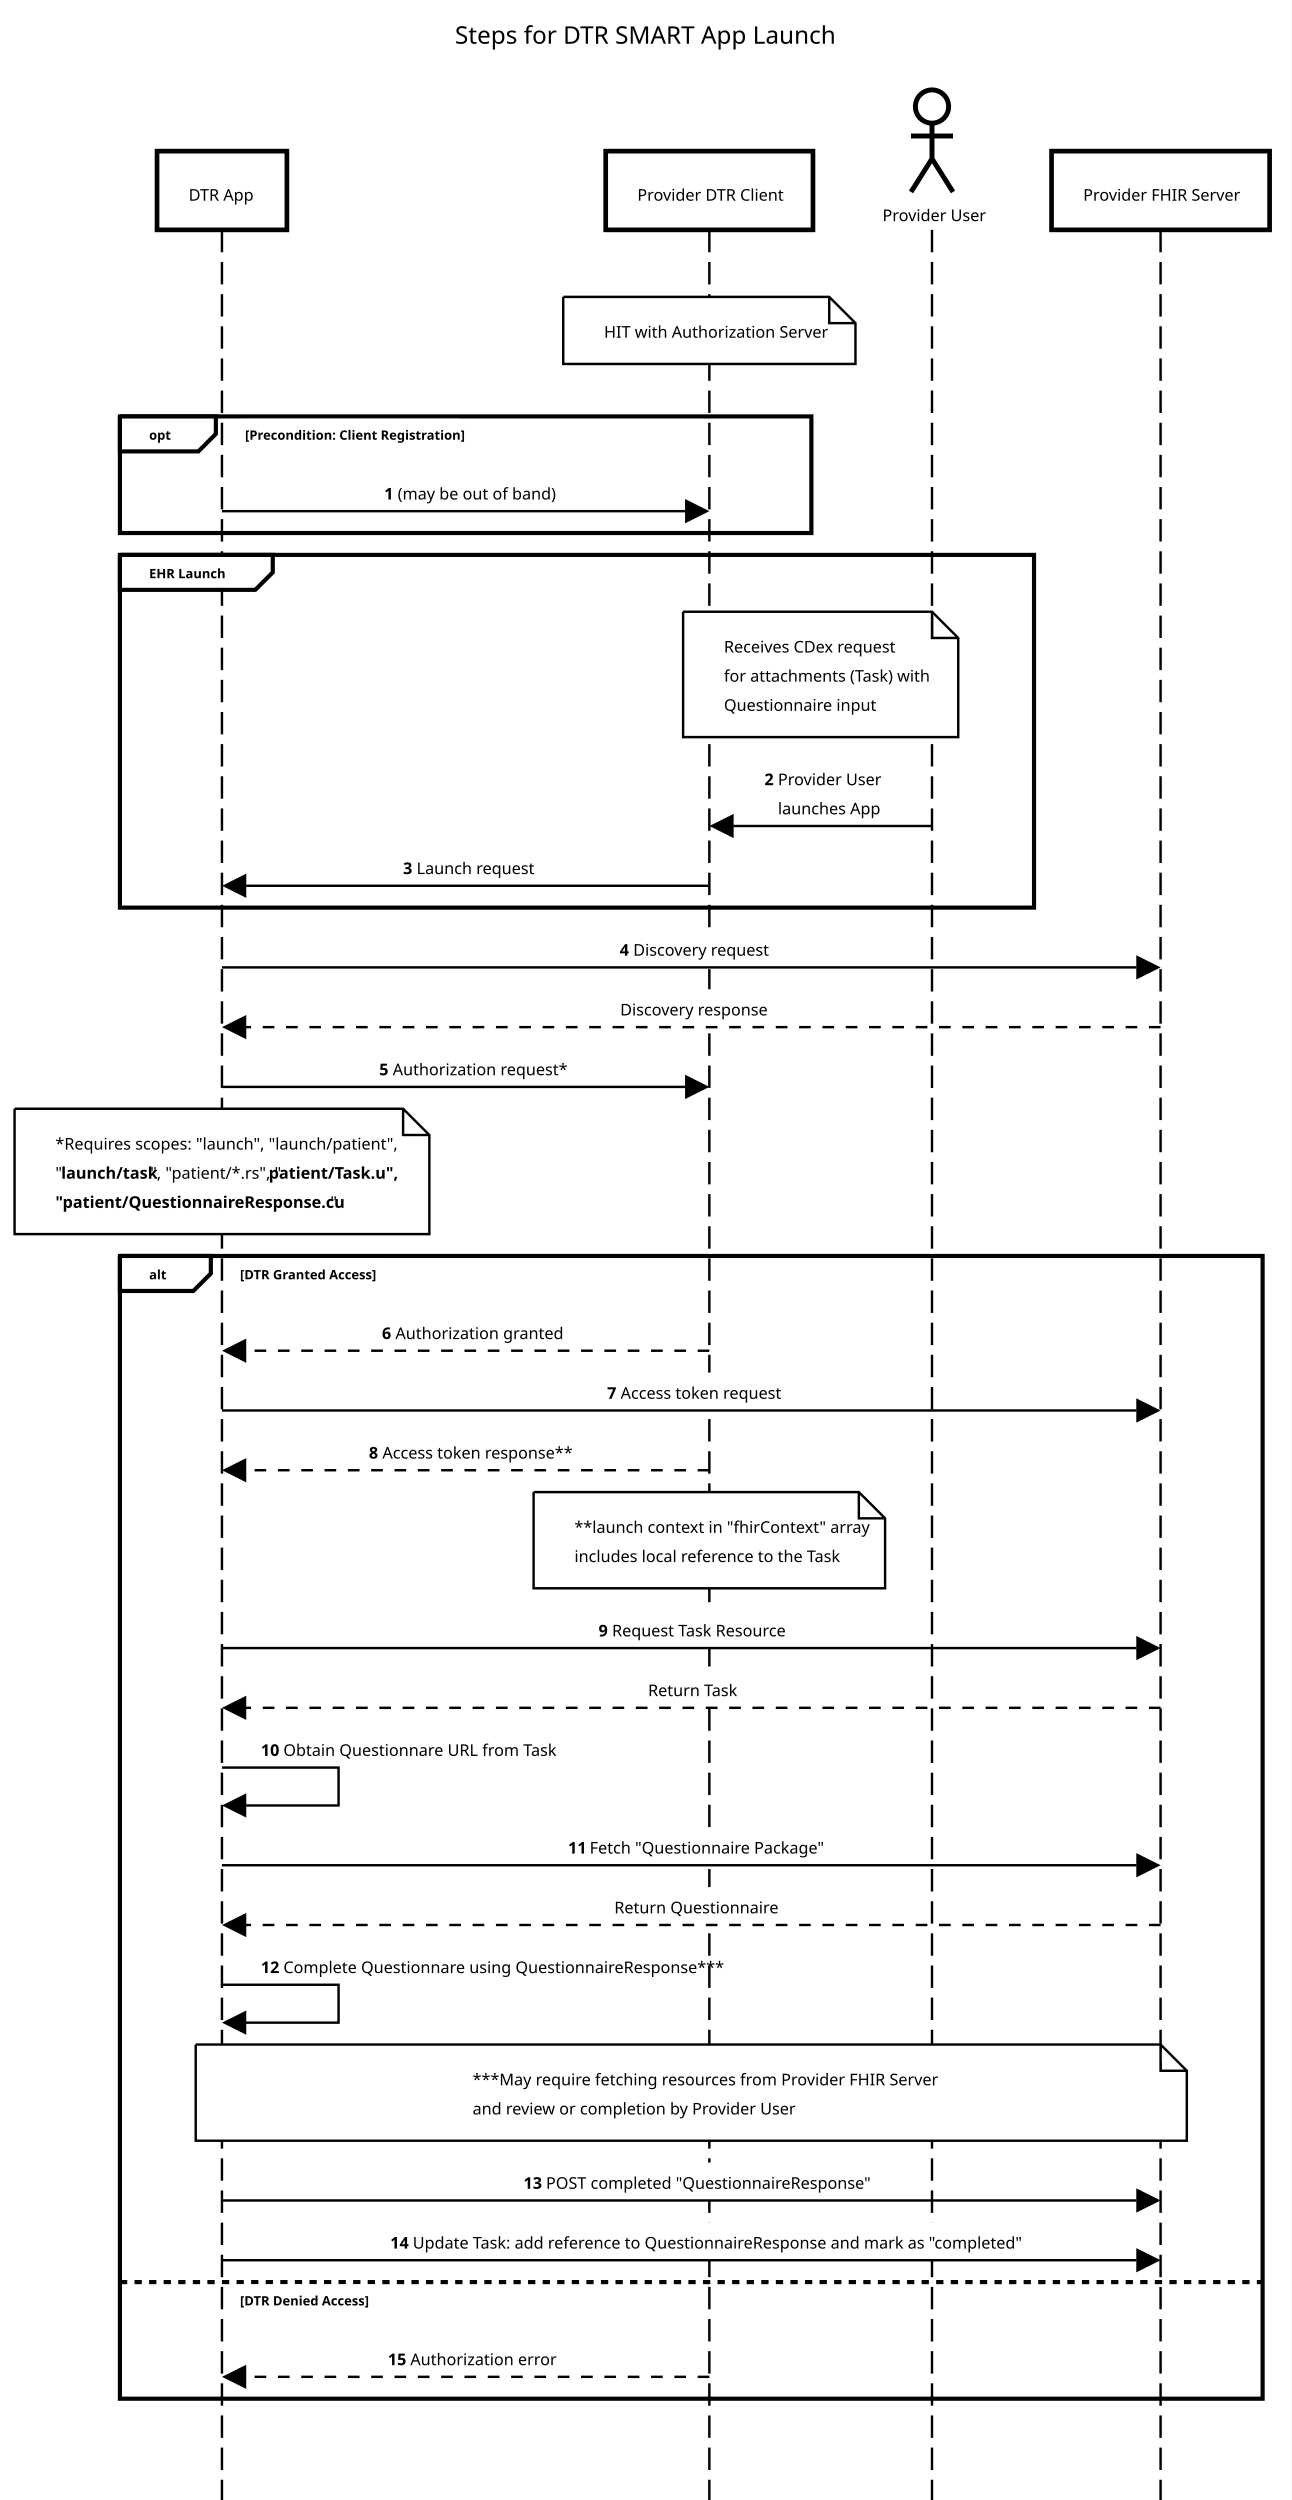
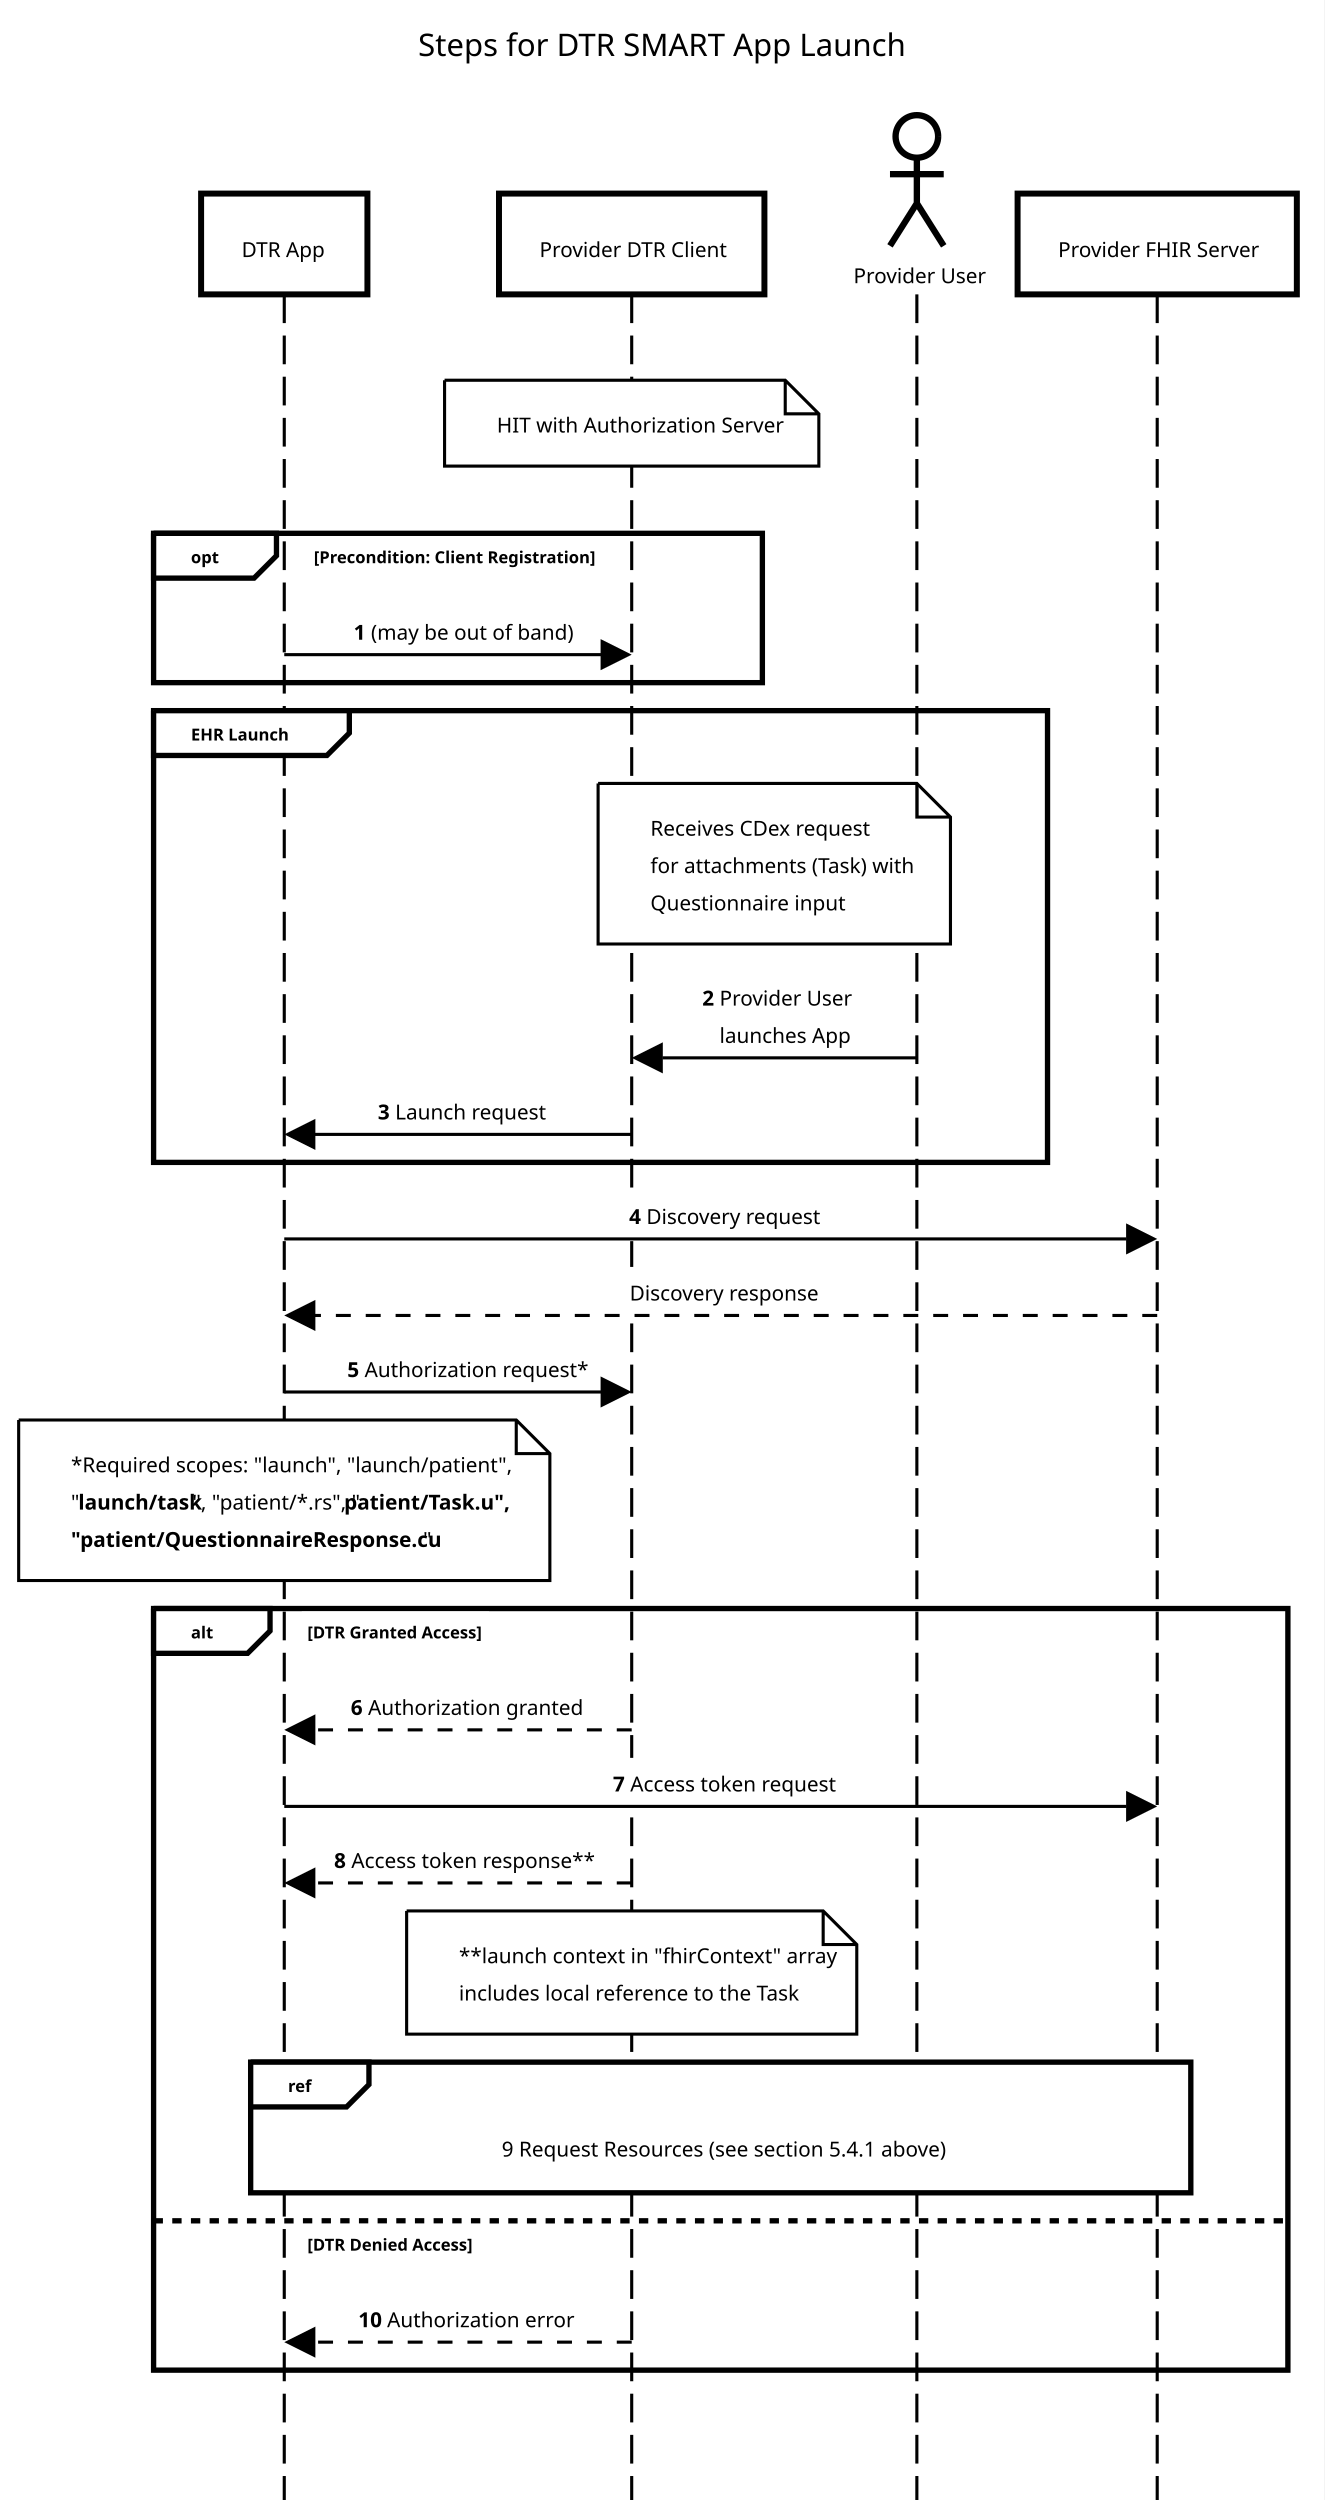
- <svg xmlns="http://www.w3.org/2000/svg" version="1.1" width="1169" height="2263">
+ <svg xmlns="http://www.w3.org/2000/svg" version="1.1" width="936" height="1767">
  <defs />
  <g>
    <g />
    <g />
    <g />
    <g />
    <g />
    <g />
    <g />
    <g />
    <g />
    <g />
    <g />
    <g />
    <g />
    <g />
    <g />
    <g />
    <g />
    <g />
    <g />
    <g />
    <g />
    <g />
    <g />
    <g />
    <g />
    <g />
    <g />
    <g />
    <g />
    <g />
    <g />
    <g />
    <g />
    <g />
-     <g />
-     <g />
-     <g />
-     <g />
-     <g />
-     <g />
-     <g />
-     <g />
-     <g />
-     <g />
-     <g />
-     <g />
-     <g />
-     <g />
-     <g />
-     <g>
-       <rect fill="white" stroke="none" x="0" y="0" width="1169" height="2263" />
-     </g>
-     <g>
-       <text fill="black" stroke="none" font-family="sans-serif" font-size="16.5pt" font-style="normal" font-weight="normal" text-decoration="normal" x="411.83" y="39.581" text-anchor="start" dominant-baseline="alphabetic" xml:space="preserve">Steps for DTR SMART App Launch</text>
-     </g>
-     <g />
-     <g>
-       <path fill="none" stroke="black" paint-order="fill stroke markers" d=" M 200.917 208.067 L 200.917 2263.663" stroke-miterlimit="10" stroke-width="2.199" stroke-dasharray="20.298,8.796" />
-       <path fill="none" stroke="black" paint-order="fill stroke markers" d=" M 642.1 208.067 L 642.1 2263.663" stroke-miterlimit="10" stroke-width="2.199" stroke-dasharray="20.298,8.796" />
-       <path fill="none" stroke="black" paint-order="fill stroke markers" d=" M 843.649 208.067 L 843.649 2263.663" stroke-miterlimit="10" stroke-width="2.199" stroke-dasharray="20.298,8.796" />
-       <path fill="none" stroke="black" paint-order="fill stroke markers" d=" M 1050.556 208.067 L 1050.556 2263.663" stroke-miterlimit="10" stroke-width="2.199" stroke-dasharray="20.298,8.796" />
+     <g>
+       <rect fill="white" stroke="none" x="0" y="0" width="936" height="1767" />
+     </g>
+     <g>
+       <text fill="black" stroke="none" font-family="sans-serif" font-size="16.5pt" font-style="normal" font-weight="normal" text-decoration="normal" x="295.511" y="39.581" text-anchor="start" dominant-baseline="alphabetic" xml:space="preserve">Steps for DTR SMART App Launch</text>
+     </g>
+     <g />
+     <g>
+       <path fill="none" stroke="black" paint-order="fill stroke markers" d=" M 200.917 208.067 L 200.917 1767.576" stroke-miterlimit="10" stroke-width="2.199" stroke-dasharray="20.298,8.796" />
+       <path fill="none" stroke="black" paint-order="fill stroke markers" d=" M 446.488 208.067 L 446.488 1767.576" stroke-miterlimit="10" stroke-width="2.199" stroke-dasharray="20.298,8.796" />
+       <path fill="none" stroke="black" paint-order="fill stroke markers" d=" M 648.036 208.067 L 648.036 1767.576" stroke-miterlimit="10" stroke-width="2.199" stroke-dasharray="20.298,8.796" />
+       <path fill="none" stroke="black" paint-order="fill stroke markers" d=" M 817.918 208.067 L 817.918 1767.576" stroke-miterlimit="10" stroke-width="2.199" stroke-dasharray="20.298,8.796" />
    </g>
    <g>
      <path fill="none" stroke="none" />
      <g>
        <path fill="white" stroke="black" paint-order="fill stroke markers" d=" M 142.143 136.82 L 259.69 136.82 L 259.69 208.067 L 142.143 208.067 L 142.143 136.82 Z" stroke-miterlimit="10" stroke-width="4.222" stroke-dasharray="" />
      </g>
      <g>
        <g />
        <text fill="black" stroke="none" font-family="sans-serif" font-size="11pt" font-style="normal" font-weight="normal" text-decoration="normal" x="170.774" y="181.679" text-anchor="start" dominant-baseline="alphabetic" xml:space="preserve">DTR App</text>
      </g>
      <path fill="none" stroke="none" />
      <g>
-         <path fill="white" stroke="black" paint-order="fill stroke markers" d=" M 548.298 136.82 L 735.902 136.82 L 735.902 208.067 L 548.298 208.067 L 548.298 136.82 Z" stroke-miterlimit="10" stroke-width="4.222" stroke-dasharray="" />
-       </g>
-       <g>
-         <g />
-         <text fill="black" stroke="none" font-family="sans-serif" font-size="11pt" font-style="normal" font-weight="normal" text-decoration="normal" x="576.928" y="181.679" text-anchor="start" dominant-baseline="alphabetic" xml:space="preserve">Provider DTR Client</text>
-       </g>
-       <g>
-         <path fill="white" stroke="black" paint-order="fill stroke markers" d=" M 858.69 96.447 A 15.041 15.041 0 1 1 858.69 96.432 M 843.649 111.488 L 843.649 143.681 M 824.649 123.098 L 862.648 123.098 M 843.649 143.681 L 824.649 173.763 M 843.649 143.681 L 862.648 173.763" stroke-miterlimit="10" stroke-width="4.486" stroke-dasharray="" />
-       </g>
-       <g>
-         <g />
-         <text fill="black" stroke="none" font-family="sans-serif" font-size="11pt" font-style="normal" font-weight="normal" text-decoration="normal" x="798.842" y="200.15" text-anchor="start" dominant-baseline="alphabetic" xml:space="preserve">Provider User</text>
+         <path fill="white" stroke="black" paint-order="fill stroke markers" d=" M 352.685 136.82 L 540.29 136.82 L 540.29 208.067 L 352.685 208.067 L 352.685 136.82 Z" stroke-miterlimit="10" stroke-width="4.222" stroke-dasharray="" />
+       </g>
+       <g>
+         <g />
+         <text fill="black" stroke="none" font-family="sans-serif" font-size="11pt" font-style="normal" font-weight="normal" text-decoration="normal" x="381.316" y="181.679" text-anchor="start" dominant-baseline="alphabetic" xml:space="preserve">Provider DTR Client</text>
+       </g>
+       <g>
+         <path fill="white" stroke="black" paint-order="fill stroke markers" d=" M 663.077 96.447 A 15.041 15.041 0 1 1 663.077 96.432 M 648.036 111.488 L 648.036 143.681 M 629.037 123.098 L 667.035 123.098 M 648.036 143.681 L 629.037 173.763 M 648.036 143.681 L 667.035 173.763" stroke-miterlimit="10" stroke-width="4.486" stroke-dasharray="" />
+       </g>
+       <g>
+         <g />
+         <text fill="black" stroke="none" font-family="sans-serif" font-size="11pt" font-style="normal" font-weight="normal" text-decoration="normal" x="603.23" y="200.15" text-anchor="start" dominant-baseline="alphabetic" xml:space="preserve">Provider User</text>
      </g>
      <path fill="none" stroke="none" />
      <g>
-         <path fill="white" stroke="black" paint-order="fill stroke markers" d=" M 951.868 136.82 L 1149.244 136.82 L 1149.244 208.067 L 951.868 208.067 L 951.868 136.82 Z" stroke-miterlimit="10" stroke-width="4.222" stroke-dasharray="" />
-       </g>
-       <g>
-         <g />
-         <text fill="black" stroke="none" font-family="sans-serif" font-size="11pt" font-style="normal" font-weight="normal" text-decoration="normal" x="980.499" y="181.679" text-anchor="start" dominant-baseline="alphabetic" xml:space="preserve">Provider FHIR Server</text>
-       </g>
-     </g>
-     <g>
-       <path fill="white" stroke="black" paint-order="fill stroke markers" d=" M 509.832 268.758 L 750.619 268.758 L 774.368 292.507 L 774.368 329.45 L 509.832 329.45 L 509.832 268.758 M 750.619 268.758 L 750.619 292.507 L 774.368 292.507" stroke-miterlimit="10" stroke-width="2.199" stroke-dasharray="" />
-       <g>
-         <text fill="black" stroke="none" font-family="sans-serif" font-size="11pt" font-style="normal" font-weight="normal" text-decoration="normal" x="546.774" y="305.701" text-anchor="start" dominant-baseline="alphabetic" xml:space="preserve">HIT with Authorization Server</text>
-       </g>
-       <g>
-         <g>
-           <rect fill="white" stroke="none" x="343.799" y="428.403" width="155.418" height="34.304" />
-         </g>
-         <text fill="black" stroke="none" font-family="sans-serif" font-size="11pt" font-style="normal" font-weight="normal" text-decoration="normal" x="359.984" y="452.152" text-anchor="start" dominant-baseline="alphabetic" xml:space="preserve">(may be out of band)</text>
-         <g>
-           <text fill="black" stroke="none" font-family="sans-serif" font-size="11pt" font-style="normal" font-weight="bold" text-decoration="normal" x="347.757" y="452.152" text-anchor="start" dominant-baseline="alphabetic" xml:space="preserve">1 </text>
-         </g>
-       </g>
-       <g>
-         <path fill="none" stroke="black" paint-order="fill stroke markers" d=" M 200.917 462.707 L 620.374 462.707" stroke-miterlimit="10" stroke-width="2.199" stroke-dasharray="" />
-         <g transform="translate(642.1,462.7072) translate(-642.1,-462.7072)">
-           <path fill="black" stroke="none" paint-order="stroke fill markers" d=" M 620.11 451.712 L 642.1 462.707 L 620.11 473.702 Z" />
-         </g>
-       </g>
-       <path fill="white" stroke="black" paint-order="fill stroke markers" d=" M 618.351 553.745 L 843.649 553.745 L 867.397 577.493 L 867.397 667.211 L 618.351 667.211 L 618.351 553.745 M 843.649 553.745 L 843.649 577.493 L 867.397 577.493" stroke-miterlimit="10" stroke-width="2.199" stroke-dasharray="" />
-       <g>
-         <text fill="black" stroke="none" font-family="sans-serif" font-size="11pt" font-style="normal" font-weight="normal" text-decoration="normal" x="655.294" y="590.687" text-anchor="start" dominant-baseline="alphabetic" xml:space="preserve">Receives CDex request</text>
-         <text fill="black" stroke="none" font-family="sans-serif" font-size="11pt" font-style="normal" font-weight="normal" text-decoration="normal" x="655.294" y="617.075" text-anchor="start" dominant-baseline="alphabetic" xml:space="preserve">for attachments (Task) with</text>
-         <text fill="black" stroke="none" font-family="sans-serif" font-size="11pt" font-style="normal" font-weight="normal" text-decoration="normal" x="655.294" y="643.463" text-anchor="start" dominant-baseline="alphabetic" xml:space="preserve">Questionnaire input</text>
-       </g>
-       <g>
-         <g>
-           <rect fill="white" stroke="none" x="687.996" y="687.002" width="109.756" height="34.304" />
-         </g>
-         <g>
-           <rect fill="white" stroke="none" x="700.223" y="713.39" width="96.757" height="34.304" />
-         </g>
-         <text fill="black" stroke="none" font-family="sans-serif" font-size="11pt" font-style="normal" font-weight="normal" text-decoration="normal" x="704.181" y="710.751" text-anchor="start" dominant-baseline="alphabetic" xml:space="preserve">Provider User</text>
-         <g>
-           <text fill="black" stroke="none" font-family="sans-serif" font-size="11pt" font-style="normal" font-weight="bold" text-decoration="normal" x="691.954" y="710.751" text-anchor="start" dominant-baseline="alphabetic" xml:space="preserve">2 </text>
-         </g>
-         <text fill="black" stroke="none" font-family="sans-serif" font-size="11pt" font-style="normal" font-weight="normal" text-decoration="normal" x="704.181" y="737.139" text-anchor="start" dominant-baseline="alphabetic" xml:space="preserve">launches App</text>
-       </g>
-       <g>
-         <path fill="none" stroke="black" paint-order="fill stroke markers" d=" M 843.649 747.694 L 663.826 747.694" stroke-miterlimit="10" stroke-width="2.199" stroke-dasharray="" />
-         <g transform="translate(642.1,747.6937) translate(-642.1,-747.6937)">
-           <path fill="black" stroke="none" paint-order="stroke fill markers" d=" M 664.09 736.699 L 642.1 747.694 L 664.09 758.689 Z" />
-         </g>
-       </g>
-       <g>
-         <g>
-           <rect fill="white" stroke="none" x="360.904" y="767.484" width="121.209" height="34.304" />
-         </g>
-         <text fill="black" stroke="none" font-family="sans-serif" font-size="11pt" font-style="normal" font-weight="normal" text-decoration="normal" x="377.088" y="791.233" text-anchor="start" dominant-baseline="alphabetic" xml:space="preserve">Launch request</text>
-         <g>
-           <text fill="black" stroke="none" font-family="sans-serif" font-size="11pt" font-style="normal" font-weight="bold" text-decoration="normal" x="364.862" y="791.233" text-anchor="start" dominant-baseline="alphabetic" xml:space="preserve">3 </text>
-         </g>
-       </g>
-       <g>
-         <path fill="none" stroke="black" paint-order="fill stroke markers" d=" M 642.1 801.788 L 222.643 801.788" stroke-miterlimit="10" stroke-width="2.199" stroke-dasharray="" />
+         <path fill="white" stroke="black" paint-order="fill stroke markers" d=" M 719.231 136.82 L 916.606 136.82 L 916.606 208.067 L 719.231 208.067 L 719.231 136.82 Z" stroke-miterlimit="10" stroke-width="4.222" stroke-dasharray="" />
+       </g>
+       <g>
+         <g />
+         <text fill="black" stroke="none" font-family="sans-serif" font-size="11pt" font-style="normal" font-weight="normal" text-decoration="normal" x="747.861" y="181.679" text-anchor="start" dominant-baseline="alphabetic" xml:space="preserve">Provider FHIR Server</text>
+       </g>
+     </g>
+     <g>
+       <path fill="white" stroke="black" paint-order="fill stroke markers" d=" M 314.219 268.758 L 555.007 268.758 L 578.756 292.507 L 578.756 329.45 L 314.219 329.45 L 314.219 268.758 M 555.007 268.758 L 555.007 292.507 L 578.756 292.507" stroke-miterlimit="10" stroke-width="2.199" stroke-dasharray="" />
+       <g>
+         <text fill="black" stroke="none" font-family="sans-serif" font-size="11pt" font-style="normal" font-weight="normal" text-decoration="normal" x="351.162" y="305.701" text-anchor="start" dominant-baseline="alphabetic" xml:space="preserve">HIT with Authorization Server</text>
+       </g>
+       <g>
+         <g>
+           <rect fill="white" stroke="none" x="245.993" y="428.403" width="155.418" height="34.304" />
+         </g>
+         <text fill="black" stroke="none" font-family="sans-serif" font-size="11pt" font-style="normal" font-weight="normal" text-decoration="normal" x="262.178" y="452.152" text-anchor="start" dominant-baseline="alphabetic" xml:space="preserve">(may be out of band)</text>
+         <g>
+           <text fill="black" stroke="none" font-family="sans-serif" font-size="11pt" font-style="normal" font-weight="bold" text-decoration="normal" x="249.951" y="452.152" text-anchor="start" dominant-baseline="alphabetic" xml:space="preserve">1 </text>
+         </g>
+       </g>
+       <g>
+         <path fill="none" stroke="black" paint-order="fill stroke markers" d=" M 200.917 462.707 L 424.762 462.707" stroke-miterlimit="10" stroke-width="2.199" stroke-dasharray="" />
+         <g transform="translate(446.4877,462.7072) translate(-446.4877,-462.7072)">
+           <path fill="black" stroke="none" paint-order="stroke fill markers" d=" M 424.498 451.712 L 446.488 462.707 L 424.498 473.702 Z" />
+         </g>
+       </g>
+       <path fill="white" stroke="black" paint-order="fill stroke markers" d=" M 422.739 553.745 L 648.036 553.745 L 671.785 577.493 L 671.785 667.211 L 422.739 667.211 L 422.739 553.745 M 648.036 553.745 L 648.036 577.493 L 671.785 577.493" stroke-miterlimit="10" stroke-width="2.199" stroke-dasharray="" />
+       <g>
+         <text fill="black" stroke="none" font-family="sans-serif" font-size="11pt" font-style="normal" font-weight="normal" text-decoration="normal" x="459.682" y="590.687" text-anchor="start" dominant-baseline="alphabetic" xml:space="preserve">Receives CDex request</text>
+         <text fill="black" stroke="none" font-family="sans-serif" font-size="11pt" font-style="normal" font-weight="normal" text-decoration="normal" x="459.682" y="617.075" text-anchor="start" dominant-baseline="alphabetic" xml:space="preserve">for attachments (Task) with</text>
+         <text fill="black" stroke="none" font-family="sans-serif" font-size="11pt" font-style="normal" font-weight="normal" text-decoration="normal" x="459.682" y="643.463" text-anchor="start" dominant-baseline="alphabetic" xml:space="preserve">Questionnaire input</text>
+       </g>
+       <g>
+         <g>
+           <rect fill="white" stroke="none" x="492.384" y="687.002" width="109.756" height="34.304" />
+         </g>
+         <g>
+           <rect fill="white" stroke="none" x="504.61" y="713.39" width="96.757" height="34.304" />
+         </g>
+         <text fill="black" stroke="none" font-family="sans-serif" font-size="11pt" font-style="normal" font-weight="normal" text-decoration="normal" x="508.568" y="710.751" text-anchor="start" dominant-baseline="alphabetic" xml:space="preserve">Provider User</text>
+         <g>
+           <text fill="black" stroke="none" font-family="sans-serif" font-size="11pt" font-style="normal" font-weight="bold" text-decoration="normal" x="496.342" y="710.751" text-anchor="start" dominant-baseline="alphabetic" xml:space="preserve">2 </text>
+         </g>
+         <text fill="black" stroke="none" font-family="sans-serif" font-size="11pt" font-style="normal" font-weight="normal" text-decoration="normal" x="508.568" y="737.139" text-anchor="start" dominant-baseline="alphabetic" xml:space="preserve">launches App</text>
+       </g>
+       <g>
+         <path fill="none" stroke="black" paint-order="fill stroke markers" d=" M 648.036 747.694 L 468.214 747.694" stroke-miterlimit="10" stroke-width="2.199" stroke-dasharray="" />
+         <g transform="translate(446.4877,747.6937) translate(-446.4877,-747.6937)">
+           <path fill="black" stroke="none" paint-order="stroke fill markers" d=" M 468.477 736.699 L 446.488 747.694 L 468.477 758.689 Z" />
+         </g>
+       </g>
+       <g>
+         <g>
+           <rect fill="white" stroke="none" x="263.098" y="767.484" width="121.209" height="34.304" />
+         </g>
+         <text fill="black" stroke="none" font-family="sans-serif" font-size="11pt" font-style="normal" font-weight="normal" text-decoration="normal" x="279.282" y="791.233" text-anchor="start" dominant-baseline="alphabetic" xml:space="preserve">Launch request</text>
+         <g>
+           <text fill="black" stroke="none" font-family="sans-serif" font-size="11pt" font-style="normal" font-weight="bold" text-decoration="normal" x="267.056" y="791.233" text-anchor="start" dominant-baseline="alphabetic" xml:space="preserve">3 </text>
+         </g>
+       </g>
+       <g>
+         <path fill="none" stroke="black" paint-order="fill stroke markers" d=" M 446.488 801.788 L 222.643 801.788" stroke-miterlimit="10" stroke-width="2.199" stroke-dasharray="" />
        <g transform="translate(200.9167,801.7883) translate(-200.9167,-801.7883)">
          <path fill="black" stroke="none" paint-order="stroke fill markers" d=" M 222.906 790.793 L 200.917 801.788 L 222.906 812.783 Z" />
        </g>
      </g>
      <g>
        <g>
-           <rect fill="white" stroke="none" x="557.004" y="841.37" width="137.465" height="34.304" />
-         </g>
-         <text fill="black" stroke="none" font-family="sans-serif" font-size="11pt" font-style="normal" font-weight="normal" text-decoration="normal" x="573.188" y="865.119" text-anchor="start" dominant-baseline="alphabetic" xml:space="preserve">Discovery request</text>
-         <g>
-           <text fill="black" stroke="none" font-family="sans-serif" font-size="11pt" font-style="normal" font-weight="bold" text-decoration="normal" x="560.962" y="865.119" text-anchor="start" dominant-baseline="alphabetic" xml:space="preserve">4 </text>
-         </g>
-       </g>
-       <g>
-         <path fill="none" stroke="black" paint-order="fill stroke markers" d=" M 200.917 875.674 L 1028.83 875.674" stroke-miterlimit="10" stroke-width="2.199" stroke-dasharray="" />
-         <g transform="translate(1050.556,875.6737) translate(-1050.556,-875.6737)">
-           <path fill="black" stroke="none" paint-order="stroke fill markers" d=" M 1028.566 864.679 L 1050.556 875.674 L 1028.566 886.669 Z" />
-         </g>
-       </g>
-       <g>
-         <g>
-           <rect fill="white" stroke="none" x="557.412" y="895.464" width="136.649" height="34.304" />
-         </g>
-         <text fill="black" stroke="none" font-family="sans-serif" font-size="11pt" font-style="normal" font-weight="normal" text-decoration="normal" x="561.37" y="919.213" text-anchor="start" dominant-baseline="alphabetic" xml:space="preserve">Discovery response</text>
-       </g>
-       <g>
-         <path fill="none" stroke="black" paint-order="fill stroke markers" d=" M 1050.556 929.768 L 222.643 929.768" stroke-miterlimit="10" stroke-width="2.199" stroke-dasharray="10.555" />
+           <rect fill="white" stroke="none" x="440.685" y="841.37" width="137.465" height="34.304" />
+         </g>
+         <text fill="black" stroke="none" font-family="sans-serif" font-size="11pt" font-style="normal" font-weight="normal" text-decoration="normal" x="456.869" y="865.119" text-anchor="start" dominant-baseline="alphabetic" xml:space="preserve">Discovery request</text>
+         <g>
+           <text fill="black" stroke="none" font-family="sans-serif" font-size="11pt" font-style="normal" font-weight="bold" text-decoration="normal" x="444.643" y="865.119" text-anchor="start" dominant-baseline="alphabetic" xml:space="preserve">4 </text>
+         </g>
+       </g>
+       <g>
+         <path fill="none" stroke="black" paint-order="fill stroke markers" d=" M 200.917 875.674 L 796.193 875.674" stroke-miterlimit="10" stroke-width="2.199" stroke-dasharray="" />
+         <g transform="translate(817.9185,875.6737) translate(-817.9185,-875.6737)">
+           <path fill="black" stroke="none" paint-order="stroke fill markers" d=" M 795.929 864.679 L 817.918 875.674 L 795.929 886.669 Z" />
+         </g>
+       </g>
+       <g>
+         <g>
+           <rect fill="white" stroke="none" x="441.093" y="895.464" width="136.649" height="34.304" />
+         </g>
+         <text fill="black" stroke="none" font-family="sans-serif" font-size="11pt" font-style="normal" font-weight="normal" text-decoration="normal" x="445.051" y="919.213" text-anchor="start" dominant-baseline="alphabetic" xml:space="preserve">Discovery response</text>
+       </g>
+       <g>
+         <path fill="none" stroke="black" paint-order="fill stroke markers" d=" M 817.918 929.768 L 222.643 929.768" stroke-miterlimit="10" stroke-width="2.199" stroke-dasharray="10.555" />
        <g transform="translate(200.9167,929.7684) translate(-200.9167,-929.7684)">
          <path fill="black" stroke="none" paint-order="stroke fill markers" d=" M 222.906 918.774 L 200.917 929.768 L 222.906 940.763 Z" />
        </g>
      </g>
      <g>
        <g>
-           <rect fill="white" stroke="none" x="339.315" y="949.559" width="164.387" height="34.304" />
-         </g>
-         <text fill="black" stroke="none" font-family="sans-serif" font-size="11pt" font-style="normal" font-weight="normal" text-decoration="normal" x="355.499" y="973.308" text-anchor="start" dominant-baseline="alphabetic" xml:space="preserve">Authorization request*</text>
-         <g>
-           <text fill="black" stroke="none" font-family="sans-serif" font-size="11pt" font-style="normal" font-weight="bold" text-decoration="normal" x="343.273" y="973.308" text-anchor="start" dominant-baseline="alphabetic" xml:space="preserve">5 </text>
-         </g>
-       </g>
-       <g>
-         <path fill="none" stroke="black" paint-order="fill stroke markers" d=" M 200.917 983.863 L 620.374 983.863" stroke-miterlimit="10" stroke-width="2.199" stroke-dasharray="" />
-         <g transform="translate(642.1,983.863) translate(-642.1,-983.863)">
-           <path fill="black" stroke="none" paint-order="stroke fill markers" d=" M 620.11 972.868 L 642.1 983.863 L 620.11 994.858 Z" />
+           <rect fill="white" stroke="none" x="241.509" y="949.559" width="164.387" height="34.304" />
+         </g>
+         <text fill="black" stroke="none" font-family="sans-serif" font-size="11pt" font-style="normal" font-weight="normal" text-decoration="normal" x="257.693" y="973.308" text-anchor="start" dominant-baseline="alphabetic" xml:space="preserve">Authorization request*</text>
+         <g>
+           <text fill="black" stroke="none" font-family="sans-serif" font-size="11pt" font-style="normal" font-weight="bold" text-decoration="normal" x="245.467" y="973.308" text-anchor="start" dominant-baseline="alphabetic" xml:space="preserve">5 </text>
+         </g>
+       </g>
+       <g>
+         <path fill="none" stroke="black" paint-order="fill stroke markers" d=" M 200.917 983.863 L 424.762 983.863" stroke-miterlimit="10" stroke-width="2.199" stroke-dasharray="" />
+         <g transform="translate(446.4877,983.863) translate(-446.4877,-983.863)">
+           <path fill="black" stroke="none" paint-order="stroke fill markers" d=" M 424.498 972.868 L 446.488 983.863 L 424.498 994.858 Z" />
        </g>
      </g>
      <path fill="white" stroke="black" paint-order="fill stroke markers" d=" M 13.194 1003.654 L 364.891 1003.654 L 388.64 1027.403 L 388.64 1117.121 L 13.194 1117.121 L 13.194 1003.654 M 364.891 1003.654 L 364.891 1027.403 L 388.64 1027.403" stroke-miterlimit="10" stroke-width="2.199" stroke-dasharray="" />
      <g>
-         <text fill="black" stroke="none" font-family="sans-serif" font-size="11pt" font-style="normal" font-weight="normal" text-decoration="normal" x="50.137" y="1040.596" text-anchor="start" dominant-baseline="alphabetic" xml:space="preserve">*Requires scopes: "launch", "launch/patient",</text>
+         <text fill="black" stroke="none" font-family="sans-serif" font-size="11pt" font-style="normal" font-weight="normal" text-decoration="normal" x="50.137" y="1040.596" text-anchor="start" dominant-baseline="alphabetic" xml:space="preserve">*Required scopes: "launch", "launch/patient",</text>
        <text fill="black" stroke="none" font-family="sans-serif" font-size="11pt" font-style="normal" font-weight="normal" text-decoration="normal" x="50.137" y="1066.984" text-anchor="start" dominant-baseline="alphabetic" xml:space="preserve">"</text>
        <text fill="black" stroke="none" font-family="sans-serif" font-size="11pt" font-style="normal" font-weight="bold" text-decoration="normal" x="55.341" y="1066.984" text-anchor="start" dominant-baseline="alphabetic" xml:space="preserve">launch/task</text>
        <text fill="black" stroke="none" font-family="sans-serif" font-size="11pt" font-style="normal" font-weight="normal" text-decoration="normal" x="135.999" y="1066.984" text-anchor="start" dominant-baseline="alphabetic" xml:space="preserve">", "patient/*.rs", "</text>
        <text fill="black" stroke="none" font-family="sans-serif" font-size="11pt" font-style="normal" font-weight="bold" text-decoration="normal" x="243.186" y="1066.984" text-anchor="start" dominant-baseline="alphabetic" xml:space="preserve">patient/Task.u",</text>
        <text fill="black" stroke="none" font-family="sans-serif" font-size="11pt" font-style="normal" font-weight="bold" text-decoration="normal" x="50.137" y="1093.372" text-anchor="start" dominant-baseline="alphabetic" xml:space="preserve">"patient/QuestionnaireResponse.cu</text>
        <text fill="black" stroke="none" font-family="sans-serif" font-size="11pt" font-style="normal" font-weight="normal" text-decoration="normal" x="299.027" y="1093.372" text-anchor="start" dominant-baseline="alphabetic" xml:space="preserve">"</text>
      </g>
      <g>
        <g>
-           <rect fill="white" stroke="none" x="341.756" y="1188.367" width="159.505" height="34.304" />
-         </g>
-         <text fill="black" stroke="none" font-family="sans-serif" font-size="11pt" font-style="normal" font-weight="normal" text-decoration="normal" x="357.94" y="1212.116" text-anchor="start" dominant-baseline="alphabetic" xml:space="preserve">Authorization granted</text>
-         <g>
-           <text fill="black" stroke="none" font-family="sans-serif" font-size="11pt" font-style="normal" font-weight="bold" text-decoration="normal" x="345.714" y="1212.116" text-anchor="start" dominant-baseline="alphabetic" xml:space="preserve">6 </text>
-         </g>
-       </g>
-       <g>
-         <path fill="none" stroke="black" paint-order="fill stroke markers" d=" M 642.1 1222.671 L 222.643 1222.671" stroke-miterlimit="10" stroke-width="2.199" stroke-dasharray="10.555" />
+           <rect fill="white" stroke="none" x="243.95" y="1188.367" width="159.505" height="34.304" />
+         </g>
+         <text fill="black" stroke="none" font-family="sans-serif" font-size="11pt" font-style="normal" font-weight="normal" text-decoration="normal" x="260.134" y="1212.116" text-anchor="start" dominant-baseline="alphabetic" xml:space="preserve">Authorization granted</text>
+         <g>
+           <text fill="black" stroke="none" font-family="sans-serif" font-size="11pt" font-style="normal" font-weight="bold" text-decoration="normal" x="247.908" y="1212.116" text-anchor="start" dominant-baseline="alphabetic" xml:space="preserve">6 </text>
+         </g>
+       </g>
+       <g>
+         <path fill="none" stroke="black" paint-order="fill stroke markers" d=" M 446.488 1222.671 L 222.643 1222.671" stroke-miterlimit="10" stroke-width="2.199" stroke-dasharray="10.555" />
        <g transform="translate(200.9167,1222.671) translate(-200.9167,-1222.671)">
          <path fill="black" stroke="none" paint-order="stroke fill markers" d=" M 222.906 1211.676 L 200.917 1222.671 L 222.906 1233.666 Z" />
        </g>
      </g>
      <g>
        <g>
-           <rect fill="white" stroke="none" x="545.586" y="1242.462" width="160.3" height="34.304" />
-         </g>
-         <text fill="black" stroke="none" font-family="sans-serif" font-size="11pt" font-style="normal" font-weight="normal" text-decoration="normal" x="561.771" y="1266.211" text-anchor="start" dominant-baseline="alphabetic" xml:space="preserve">Access token request</text>
-         <g>
-           <text fill="black" stroke="none" font-family="sans-serif" font-size="11pt" font-style="normal" font-weight="bold" text-decoration="normal" x="549.545" y="1266.211" text-anchor="start" dominant-baseline="alphabetic" xml:space="preserve">7 </text>
-         </g>
-       </g>
-       <g>
-         <path fill="none" stroke="black" paint-order="fill stroke markers" d=" M 200.917 1276.766 L 1028.83 1276.766" stroke-miterlimit="10" stroke-width="2.199" stroke-dasharray="" />
-         <g transform="translate(1050.556,1276.766) translate(-1050.556,-1276.766)">
-           <path fill="black" stroke="none" paint-order="stroke fill markers" d=" M 1028.566 1265.771 L 1050.556 1276.766 L 1028.566 1287.761 Z" />
-         </g>
-       </g>
-       <g>
-         <g>
-           <rect fill="white" stroke="none" x="329.948" y="1296.556" width="183.12" height="34.304" />
-         </g>
-         <text fill="black" stroke="none" font-family="sans-serif" font-size="11pt" font-style="normal" font-weight="normal" text-decoration="normal" x="346.133" y="1320.305" text-anchor="start" dominant-baseline="alphabetic" xml:space="preserve">Access token response**</text>
-         <g>
-           <text fill="black" stroke="none" font-family="sans-serif" font-size="11pt" font-style="normal" font-weight="bold" text-decoration="normal" x="333.906" y="1320.305" text-anchor="start" dominant-baseline="alphabetic" xml:space="preserve">8 </text>
-         </g>
-       </g>
-       <g>
-         <path fill="none" stroke="black" paint-order="fill stroke markers" d=" M 642.1 1330.86 L 222.643 1330.86" stroke-miterlimit="10" stroke-width="2.199" stroke-dasharray="10.555" />
+           <rect fill="white" stroke="none" x="429.268" y="1242.462" width="160.3" height="34.304" />
+         </g>
+         <text fill="black" stroke="none" font-family="sans-serif" font-size="11pt" font-style="normal" font-weight="normal" text-decoration="normal" x="445.452" y="1266.211" text-anchor="start" dominant-baseline="alphabetic" xml:space="preserve">Access token request</text>
+         <g>
+           <text fill="black" stroke="none" font-family="sans-serif" font-size="11pt" font-style="normal" font-weight="bold" text-decoration="normal" x="433.226" y="1266.211" text-anchor="start" dominant-baseline="alphabetic" xml:space="preserve">7 </text>
+         </g>
+       </g>
+       <g>
+         <path fill="none" stroke="black" paint-order="fill stroke markers" d=" M 200.917 1276.766 L 796.193 1276.766" stroke-miterlimit="10" stroke-width="2.199" stroke-dasharray="" />
+         <g transform="translate(817.9185,1276.766) translate(-817.9185,-1276.766)">
+           <path fill="black" stroke="none" paint-order="stroke fill markers" d=" M 795.929 1265.771 L 817.918 1276.766 L 795.929 1287.761 Z" />
+         </g>
+       </g>
+       <g>
+         <g>
+           <rect fill="white" stroke="none" x="232.142" y="1296.556" width="183.12" height="34.304" />
+         </g>
+         <text fill="black" stroke="none" font-family="sans-serif" font-size="11pt" font-style="normal" font-weight="normal" text-decoration="normal" x="248.326" y="1320.305" text-anchor="start" dominant-baseline="alphabetic" xml:space="preserve">Access token response**</text>
+         <g>
+           <text fill="black" stroke="none" font-family="sans-serif" font-size="11pt" font-style="normal" font-weight="bold" text-decoration="normal" x="236.1" y="1320.305" text-anchor="start" dominant-baseline="alphabetic" xml:space="preserve">8 </text>
+         </g>
+       </g>
+       <g>
+         <path fill="none" stroke="black" paint-order="fill stroke markers" d=" M 446.488 1330.86 L 222.643 1330.86" stroke-miterlimit="10" stroke-width="2.199" stroke-dasharray="10.555" />
        <g transform="translate(200.9167,1330.86) translate(-200.9167,-1330.86)">
          <path fill="black" stroke="none" paint-order="stroke fill markers" d=" M 222.906 1319.866 L 200.917 1330.86 L 222.906 1341.855 Z" />
        </g>
      </g>
-       <path fill="white" stroke="black" paint-order="fill stroke markers" d=" M 483.021 1350.651 L 777.43 1350.651 L 801.179 1374.4 L 801.179 1437.73 L 483.021 1437.73 L 483.021 1350.651 M 777.43 1350.651 L 777.43 1374.4 L 801.179 1374.4" stroke-miterlimit="10" stroke-width="2.199" stroke-dasharray="" />
-       <g>
-         <text fill="black" stroke="none" font-family="sans-serif" font-size="11pt" font-style="normal" font-weight="normal" text-decoration="normal" x="519.963" y="1387.594" text-anchor="start" dominant-baseline="alphabetic" xml:space="preserve">**launch context in "fhirContext" array</text>
-         <text fill="black" stroke="none" font-family="sans-serif" font-size="11pt" font-style="normal" font-weight="normal" text-decoration="normal" x="519.963" y="1413.981" text-anchor="start" dominant-baseline="alphabetic" xml:space="preserve">includes local reference to the Task</text>
-       </g>
-       <g>
-         <g>
-           <rect fill="white" stroke="none" x="537.848" y="1457.521" width="175.776" height="34.304" />
-         </g>
-         <text fill="black" stroke="none" font-family="sans-serif" font-size="11pt" font-style="normal" font-weight="normal" text-decoration="normal" x="554.033" y="1481.27" text-anchor="start" dominant-baseline="alphabetic" xml:space="preserve">Request Task Resource</text>
-         <g>
-           <text fill="black" stroke="none" font-family="sans-serif" font-size="11pt" font-style="normal" font-weight="bold" text-decoration="normal" x="541.806" y="1481.27" text-anchor="start" dominant-baseline="alphabetic" xml:space="preserve">9 </text>
-         </g>
-       </g>
-       <g>
-         <path fill="none" stroke="black" paint-order="fill stroke markers" d=" M 200.917 1491.825 L 1028.83 1491.825" stroke-miterlimit="10" stroke-width="2.199" stroke-dasharray="" />
-         <g transform="translate(1050.556,1491.825) translate(-1050.556,-1491.825)">
-           <path fill="black" stroke="none" paint-order="stroke fill markers" d=" M 1028.566 1480.83 L 1050.556 1491.825 L 1028.566 1502.82 Z" />
-         </g>
-       </g>
-       <g>
-         <g>
-           <rect fill="white" stroke="none" x="582.669" y="1511.616" width="86.134" height="34.304" />
-         </g>
-         <text fill="black" stroke="none" font-family="sans-serif" font-size="11pt" font-style="normal" font-weight="normal" text-decoration="normal" x="586.628" y="1535.365" text-anchor="start" dominant-baseline="alphabetic" xml:space="preserve">Return Task</text>
-       </g>
-       <g>
-         <path fill="none" stroke="black" paint-order="fill stroke markers" d=" M 1050.556 1545.92 L 222.643 1545.92" stroke-miterlimit="10" stroke-width="2.199" stroke-dasharray="10.555" />
-         <g transform="translate(200.9167,1545.92) translate(-200.9167,-1545.92)">
-           <path fill="black" stroke="none" paint-order="stroke fill markers" d=" M 222.906 1534.925 L 200.917 1545.92 L 222.906 1556.915 Z" />
-         </g>
-       </g>
-       <g>
-         <g>
-           <rect fill="white" stroke="none" x="232.142" y="1565.71" width="264.588" height="34.304" />
-         </g>
-         <text fill="black" stroke="none" font-family="sans-serif" font-size="11pt" font-style="normal" font-weight="normal" text-decoration="normal" x="256.48" y="1589.459" text-anchor="start" dominant-baseline="alphabetic" xml:space="preserve">Obtain Questionnare URL from Task</text>
-         <g>
-           <text fill="black" stroke="none" font-family="sans-serif" font-size="11pt" font-style="normal" font-weight="bold" text-decoration="normal" x="236.1" y="1589.459" text-anchor="start" dominant-baseline="alphabetic" xml:space="preserve">10 </text>
-         </g>
-       </g>
-       <g>
-         <path fill="none" stroke="black" paint-order="fill stroke markers" d=" M 200.917 1600.014 L 306.467 1600.014 L 306.467 1634.318 L 222.643 1634.318" stroke-miterlimit="10" stroke-width="2.199" stroke-dasharray="" />
-         <g transform="translate(200.9167,1634.318) translate(-200.9167,-1634.318)">
-           <path fill="black" stroke="none" paint-order="stroke fill markers" d=" M 222.906 1623.323 L 200.917 1634.318 L 222.906 1645.313 Z" />
-         </g>
-       </g>
-       <g>
-         <g>
-           <rect fill="white" stroke="none" x="510.218" y="1654.109" width="231.037" height="34.304" />
-         </g>
-         <text fill="black" stroke="none" font-family="sans-serif" font-size="11pt" font-style="normal" font-weight="normal" text-decoration="normal" x="533.754" y="1677.858" text-anchor="start" dominant-baseline="alphabetic" xml:space="preserve">Fetch "Questionnaire Package"</text>
-         <g>
-           <text fill="black" stroke="none" font-family="sans-serif" font-size="11pt" font-style="normal" font-weight="bold" text-decoration="normal" x="514.176" y="1677.858" text-anchor="start" dominant-baseline="alphabetic" xml:space="preserve">11 </text>
-         </g>
-       </g>
-       <g>
-         <path fill="none" stroke="black" paint-order="fill stroke markers" d=" M 200.917 1688.413 L 1028.83 1688.413" stroke-miterlimit="10" stroke-width="2.199" stroke-dasharray="" />
-         <g transform="translate(1050.556,1688.413) translate(-1050.556,-1688.413)">
-           <path fill="black" stroke="none" paint-order="stroke fill markers" d=" M 1028.566 1677.418 L 1050.556 1688.413 L 1028.566 1699.408 Z" />
-         </g>
-       </g>
-       <g>
-         <g>
-           <rect fill="white" stroke="none" x="552.104" y="1708.204" width="147.265" height="34.304" />
-         </g>
-         <text fill="black" stroke="none" font-family="sans-serif" font-size="11pt" font-style="normal" font-weight="normal" text-decoration="normal" x="556.062" y="1731.952" text-anchor="start" dominant-baseline="alphabetic" xml:space="preserve">Return Questionnaire</text>
-       </g>
-       <g>
-         <path fill="none" stroke="black" paint-order="fill stroke markers" d=" M 1050.556 1742.508 L 222.643 1742.508" stroke-miterlimit="10" stroke-width="2.199" stroke-dasharray="10.555" />
-         <g transform="translate(200.9167,1742.508) translate(-200.9167,-1742.508)">
-           <path fill="black" stroke="none" paint-order="stroke fill markers" d=" M 222.906 1731.513 L 200.917 1742.508 L 222.906 1753.502 Z" />
-         </g>
-       </g>
-       <g>
-         <g>
-           <rect fill="white" stroke="none" x="232.142" y="1762.298" width="400.722" height="34.304" />
-         </g>
-         <text fill="black" stroke="none" font-family="sans-serif" font-size="11pt" font-style="normal" font-weight="normal" text-decoration="normal" x="256.48" y="1786.047" text-anchor="start" dominant-baseline="alphabetic" xml:space="preserve">Complete Questionnare using QuestionnaireResponse***</text>
-         <g>
-           <text fill="black" stroke="none" font-family="sans-serif" font-size="11pt" font-style="normal" font-weight="bold" text-decoration="normal" x="236.1" y="1786.047" text-anchor="start" dominant-baseline="alphabetic" xml:space="preserve">12 </text>
-         </g>
-       </g>
-       <g>
-         <path fill="none" stroke="black" paint-order="fill stroke markers" d=" M 200.917 1796.602 L 306.467 1796.602 L 306.467 1830.906 L 222.643 1830.906" stroke-miterlimit="10" stroke-width="2.199" stroke-dasharray="" />
-         <g transform="translate(200.9167,1830.906) translate(-200.9167,-1830.906)">
-           <path fill="black" stroke="none" paint-order="stroke fill markers" d=" M 222.906 1819.911 L 200.917 1830.906 L 222.906 1841.901 Z" />
-         </g>
-       </g>
-       <path fill="white" stroke="black" paint-order="fill stroke markers" d=" M 177.168 1850.697 L 1050.556 1850.697 L 1074.305 1874.446 L 1074.305 1937.776 L 177.168 1937.776 L 177.168 1850.697 M 1050.556 1850.697 L 1050.556 1874.446 L 1074.305 1874.446" stroke-miterlimit="10" stroke-width="2.199" stroke-dasharray="" />
-       <g>
-         <text fill="black" stroke="none" font-family="sans-serif" font-size="11pt" font-style="normal" font-weight="normal" text-decoration="normal" x="427.759" y="1887.64" text-anchor="start" dominant-baseline="alphabetic" xml:space="preserve">***May require fetching resources from Provider FHIR Server</text>
-         <text fill="black" stroke="none" font-family="sans-serif" font-size="11pt" font-style="normal" font-weight="normal" text-decoration="normal" x="427.759" y="1914.027" text-anchor="start" dominant-baseline="alphabetic" xml:space="preserve">and review or completion by Provider User</text>
-       </g>
-       <g>
-         <g>
-           <rect fill="white" stroke="none" x="469.892" y="1957.567" width="311.689" height="34.304" />
-         </g>
-         <text fill="black" stroke="none" font-family="sans-serif" font-size="11pt" font-style="normal" font-weight="normal" text-decoration="normal" x="494.23" y="1981.316" text-anchor="start" dominant-baseline="alphabetic" xml:space="preserve">POST completed "QuestionnaireResponse"</text>
-         <g>
-           <text fill="black" stroke="none" font-family="sans-serif" font-size="11pt" font-style="normal" font-weight="bold" text-decoration="normal" x="473.85" y="1981.316" text-anchor="start" dominant-baseline="alphabetic" xml:space="preserve">13 </text>
-         </g>
-       </g>
-       <g>
-         <path fill="none" stroke="black" paint-order="fill stroke markers" d=" M 200.917 1991.871 L 1028.83 1991.871" stroke-miterlimit="10" stroke-width="2.199" stroke-dasharray="" />
-         <g transform="translate(1050.556,1991.871) translate(-1050.556,-1991.871)">
-           <path fill="black" stroke="none" paint-order="stroke fill markers" d=" M 1028.566 1980.876 L 1050.556 1991.871 L 1028.566 2002.866 Z" />
-         </g>
-       </g>
-       <g>
-         <g>
-           <rect fill="white" stroke="none" x="349.28" y="2011.661" width="552.912" height="34.304" />
-         </g>
-         <text fill="black" stroke="none" font-family="sans-serif" font-size="11pt" font-style="normal" font-weight="normal" text-decoration="normal" x="373.618" y="2035.41" text-anchor="start" dominant-baseline="alphabetic" xml:space="preserve">Update Task: add reference to QuestionnaireResponse and mark as "completed"</text>
-         <g>
-           <text fill="black" stroke="none" font-family="sans-serif" font-size="11pt" font-style="normal" font-weight="bold" text-decoration="normal" x="353.238" y="2035.41" text-anchor="start" dominant-baseline="alphabetic" xml:space="preserve">14 </text>
-         </g>
-       </g>
-       <g>
-         <path fill="none" stroke="black" paint-order="fill stroke markers" d=" M 200.917 2045.965 L 1028.83 2045.965" stroke-miterlimit="10" stroke-width="2.199" stroke-dasharray="" />
-         <g transform="translate(1050.556,2045.965) translate(-1050.556,-2045.965)">
-           <path fill="black" stroke="none" paint-order="stroke fill markers" d=" M 1028.566 2034.971 L 1050.556 2045.965 L 1028.566 2056.96 Z" />
-         </g>
-       </g>
-       <g>
-         <g>
-           <rect fill="white" stroke="none" x="347.063" y="2117.212" width="148.89" height="34.304" />
-         </g>
-         <text fill="black" stroke="none" font-family="sans-serif" font-size="11pt" font-style="normal" font-weight="normal" text-decoration="normal" x="371.401" y="2140.961" text-anchor="start" dominant-baseline="alphabetic" xml:space="preserve">Authorization error</text>
-         <g>
-           <text fill="black" stroke="none" font-family="sans-serif" font-size="11pt" font-style="normal" font-weight="bold" text-decoration="normal" x="351.022" y="2140.961" text-anchor="start" dominant-baseline="alphabetic" xml:space="preserve">15 </text>
-         </g>
-       </g>
-       <g>
-         <path fill="none" stroke="black" paint-order="fill stroke markers" d=" M 642.1 2151.516 L 222.643 2151.516" stroke-miterlimit="10" stroke-width="2.199" stroke-dasharray="10.555" />
-         <g transform="translate(200.9167,2151.516) translate(-200.9167,-2151.516)">
-           <path fill="black" stroke="none" paint-order="stroke fill markers" d=" M 222.906 2140.521 L 200.917 2151.516 L 222.906 2162.511 Z" />
-         </g>
-       </g>
-       <g>
-         <g />
-         <path fill="none" stroke="black" paint-order="fill stroke markers" d=" M 108.56 376.947 L 734.457 376.947 L 734.457 482.498 L 108.56 482.498 L 108.56 376.947 Z" stroke-miterlimit="10" stroke-width="3.77" stroke-dasharray="" />
+       <path fill="white" stroke="black" paint-order="fill stroke markers" d=" M 287.408 1350.651 L 581.818 1350.651 L 605.567 1374.4 L 605.567 1437.73 L 287.408 1437.73 L 287.408 1350.651 M 581.818 1350.651 L 581.818 1374.4 L 605.567 1374.4" stroke-miterlimit="10" stroke-width="2.199" stroke-dasharray="" />
+       <g>
+         <text fill="black" stroke="none" font-family="sans-serif" font-size="11pt" font-style="normal" font-weight="normal" text-decoration="normal" x="324.351" y="1387.594" text-anchor="start" dominant-baseline="alphabetic" xml:space="preserve">**launch context in "fhirContext" array</text>
+         <text fill="black" stroke="none" font-family="sans-serif" font-size="11pt" font-style="normal" font-weight="normal" text-decoration="normal" x="324.351" y="1413.981" text-anchor="start" dominant-baseline="alphabetic" xml:space="preserve">includes local reference to the Task</text>
+       </g>
+       <path fill="none" stroke="none" />
+       <g>
+         <g />
+         <path fill="white" stroke="black" paint-order="fill stroke markers" d=" M 177.168 1457.521 L 841.667 1457.521 L 841.667 1549.878 L 177.168 1549.878 L 177.168 1457.521 Z" stroke-miterlimit="10" stroke-width="3.77" stroke-dasharray="" />
+         <path fill="white" stroke="black" paint-order="fill stroke markers" d=" M 177.168 1457.521 L 177.168 1489.186 L 244.938 1489.186 L 260.77 1473.354 L 260.77 1457.521 L 177.168 1457.521" stroke-miterlimit="10" stroke-width="3.77" stroke-dasharray="" />
+         <text fill="black" stroke="none" font-family="sans-serif" font-size="8.8pt" font-style="normal" font-weight="bold" text-decoration="normal" x="203.555" y="1478.631" text-anchor="start" dominant-baseline="alphabetic" xml:space="preserve">ref</text>
+       </g>
+       <g>
+         <text fill="black" stroke="none" font-family="sans-serif" font-size="11pt" font-style="normal" font-weight="normal" text-decoration="normal" x="354.586" y="1524.244" text-anchor="start" dominant-baseline="alphabetic" xml:space="preserve">9 Request Resources (see section 5.4.1 above)</text>
+       </g>
+       <g>
+         <g>
+           <rect fill="white" stroke="none" x="249.257" y="1621.124" width="148.89" height="34.304" />
+         </g>
+         <text fill="black" stroke="none" font-family="sans-serif" font-size="11pt" font-style="normal" font-weight="normal" text-decoration="normal" x="273.595" y="1644.873" text-anchor="start" dominant-baseline="alphabetic" xml:space="preserve">Authorization error</text>
+         <g>
+           <text fill="black" stroke="none" font-family="sans-serif" font-size="11pt" font-style="normal" font-weight="bold" text-decoration="normal" x="253.215" y="1644.873" text-anchor="start" dominant-baseline="alphabetic" xml:space="preserve">10 </text>
+         </g>
+       </g>
+       <g>
+         <path fill="none" stroke="black" paint-order="fill stroke markers" d=" M 446.488 1655.428 L 222.643 1655.428" stroke-miterlimit="10" stroke-width="2.199" stroke-dasharray="10.555" />
+         <g transform="translate(200.9167,1655.428) translate(-200.9167,-1655.428)">
+           <path fill="black" stroke="none" paint-order="stroke fill markers" d=" M 222.906 1644.434 L 200.917 1655.428 L 222.906 1666.423 Z" />
+         </g>
+       </g>
+       <g>
+         <g />
+         <path fill="none" stroke="black" paint-order="fill stroke markers" d=" M 108.56 376.947 L 538.844 376.947 L 538.844 482.498 L 108.56 482.498 L 108.56 376.947 Z" stroke-miterlimit="10" stroke-width="3.77" stroke-dasharray="" />
        <path fill="white" stroke="black" paint-order="fill stroke markers" d=" M 108.56 376.947 L 108.56 408.613 L 179.572 408.613 L 195.404 392.78 L 195.404 376.947 L 108.56 376.947" stroke-miterlimit="10" stroke-width="3.77" stroke-dasharray="" />
        <text fill="black" stroke="none" font-family="sans-serif" font-size="8.8pt" font-style="normal" font-weight="bold" text-decoration="normal" x="134.948" y="398.057" text-anchor="start" dominant-baseline="alphabetic" xml:space="preserve">opt</text>
        <g>
          <rect fill="white" stroke="none" x="217.834" y="379.058" width="198.855" height="27.443" />
        </g>
        <text fill="black" stroke="none" font-family="sans-serif" font-size="8.8pt" font-style="normal" font-weight="bold" text-decoration="normal" x="221.792" y="398.057" text-anchor="start" dominant-baseline="alphabetic" xml:space="preserve">[Precondition: Client Registration]</text>
      </g>
      <g>
        <g />
-         <path fill="none" stroke="black" paint-order="fill stroke markers" d=" M 108.56 502.289 L 936.005 502.289 L 936.005 821.579 L 108.56 821.579 L 108.56 502.289 Z" stroke-miterlimit="10" stroke-width="3.77" stroke-dasharray="" />
+         <path fill="none" stroke="black" paint-order="fill stroke markers" d=" M 108.56 502.289 L 740.393 502.289 L 740.393 821.579 L 108.56 821.579 L 108.56 502.289 Z" stroke-miterlimit="10" stroke-width="3.77" stroke-dasharray="" />
        <path fill="white" stroke="black" paint-order="fill stroke markers" d=" M 108.56 502.289 L 108.56 533.954 L 231.068 533.954 L 246.901 518.121 L 246.901 502.289 L 108.56 502.289" stroke-miterlimit="10" stroke-width="3.77" stroke-dasharray="" />
        <text fill="black" stroke="none" font-family="sans-serif" font-size="8.8pt" font-style="normal" font-weight="bold" text-decoration="normal" x="134.948" y="523.399" text-anchor="start" dominant-baseline="alphabetic" xml:space="preserve">EHR Launch</text>
      </g>
      <g>
        <g />
-         <path fill="none" stroke="black" paint-order="fill stroke markers" d=" M 108.56 1136.911 L 1142.913 1136.911 L 1142.913 2171.307 L 108.56 2171.307 L 108.56 1136.911 Z" stroke-miterlimit="10" stroke-width="3.77" stroke-dasharray="" />
+         <path fill="none" stroke="black" paint-order="fill stroke markers" d=" M 108.56 1136.911 L 910.275 1136.911 L 910.275 1675.219 L 108.56 1675.219 L 108.56 1136.911 Z" stroke-miterlimit="10" stroke-width="3.77" stroke-dasharray="" />
        <path fill="white" stroke="black" paint-order="fill stroke markers" d=" M 108.56 1136.911 L 108.56 1168.576 L 175.024 1168.576 L 190.857 1152.744 L 190.857 1136.911 L 108.56 1136.911" stroke-miterlimit="10" stroke-width="3.77" stroke-dasharray="" />
        <text fill="black" stroke="none" font-family="sans-serif" font-size="8.8pt" font-style="normal" font-weight="bold" text-decoration="normal" x="134.948" y="1158.021" text-anchor="start" dominant-baseline="alphabetic" xml:space="preserve">alt</text>
        <g>
          <rect fill="white" stroke="none" x="213.286" y="1139.022" width="132.416" height="27.443" />
        </g>
        <text fill="black" stroke="none" font-family="sans-serif" font-size="8.8pt" font-style="normal" font-weight="bold" text-decoration="normal" x="217.244" y="1158.021" text-anchor="start" dominant-baseline="alphabetic" xml:space="preserve">[DTR Granted Access]</text>
        <g>
-           <path fill="none" stroke="black" paint-order="fill stroke markers" d=" M 108.56 2065.756 L 1142.913 2065.756" stroke-miterlimit="10" stroke-width="3.77" stroke-dasharray="6.597" />
-         </g>
-         <g />
-         <g>
-           <rect fill="white" stroke="none" x="213.286" y="2067.867" width="126.551" height="27.443" />
-         </g>
-         <text fill="black" stroke="none" font-family="sans-serif" font-size="8.8pt" font-style="normal" font-weight="bold" text-decoration="normal" x="217.244" y="2086.866" text-anchor="start" dominant-baseline="alphabetic" xml:space="preserve">[DTR Denied Access]</text>
+           <path fill="none" stroke="black" paint-order="fill stroke markers" d=" M 108.56 1569.669 L 910.275 1569.669" stroke-miterlimit="10" stroke-width="3.77" stroke-dasharray="6.597" />
+         </g>
+         <g />
+         <g>
+           <rect fill="white" stroke="none" x="213.286" y="1571.78" width="126.551" height="27.443" />
+         </g>
+         <text fill="black" stroke="none" font-family="sans-serif" font-size="8.8pt" font-style="normal" font-weight="bold" text-decoration="normal" x="217.244" y="1590.779" text-anchor="start" dominant-baseline="alphabetic" xml:space="preserve">[DTR Denied Access]</text>
      </g>
      <g />
    </g>
    <g />
    <g />
    <g />
    <g />
  </g>
</svg>
